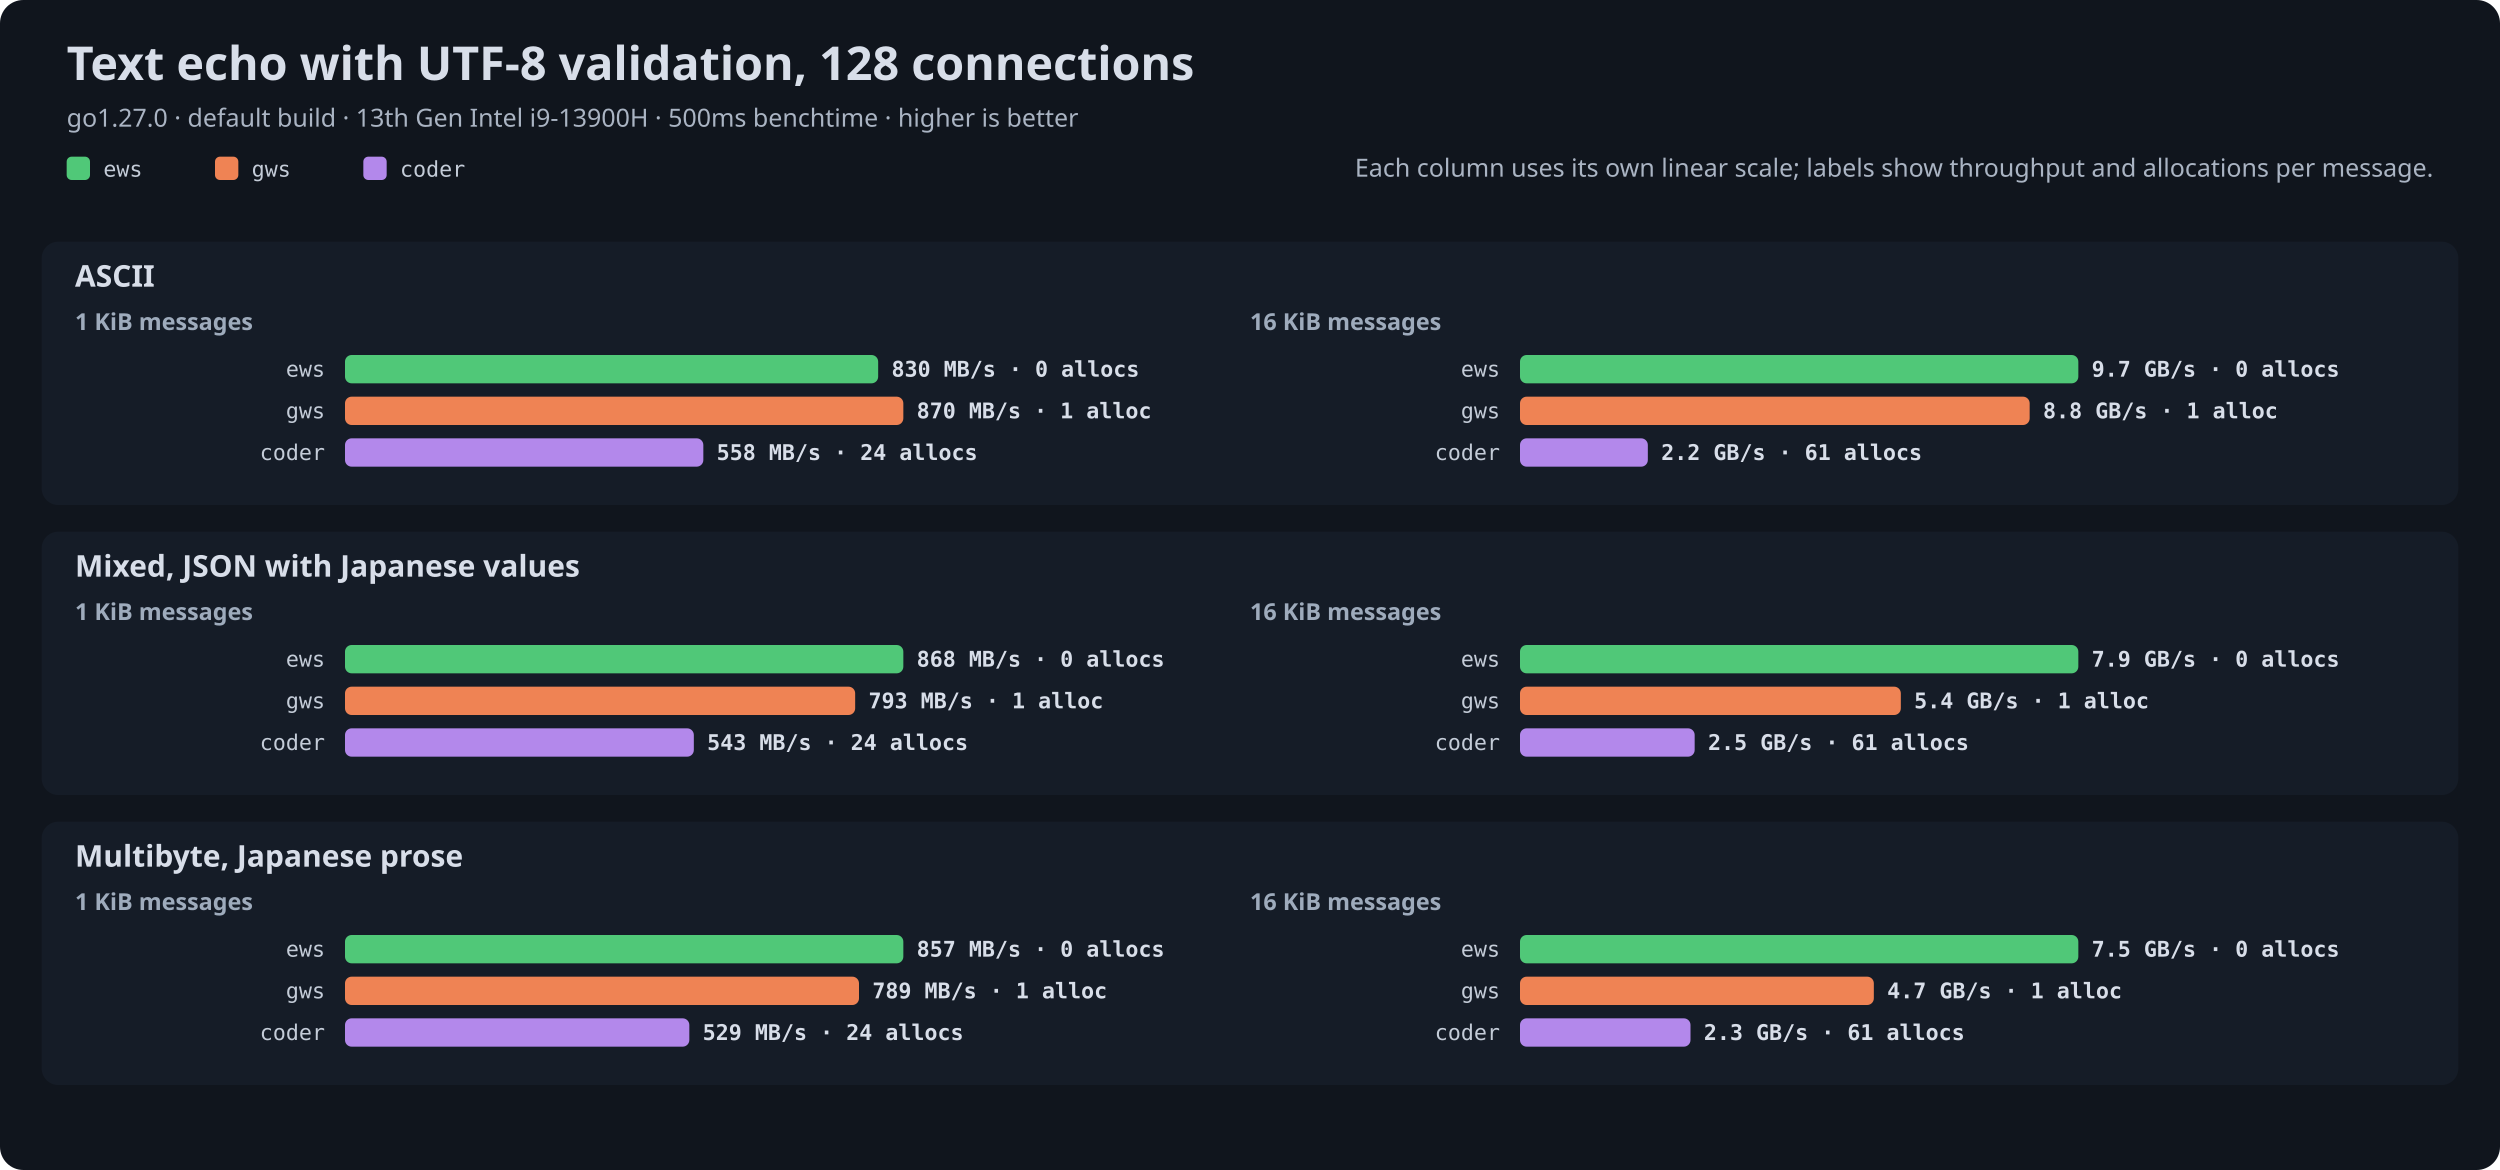
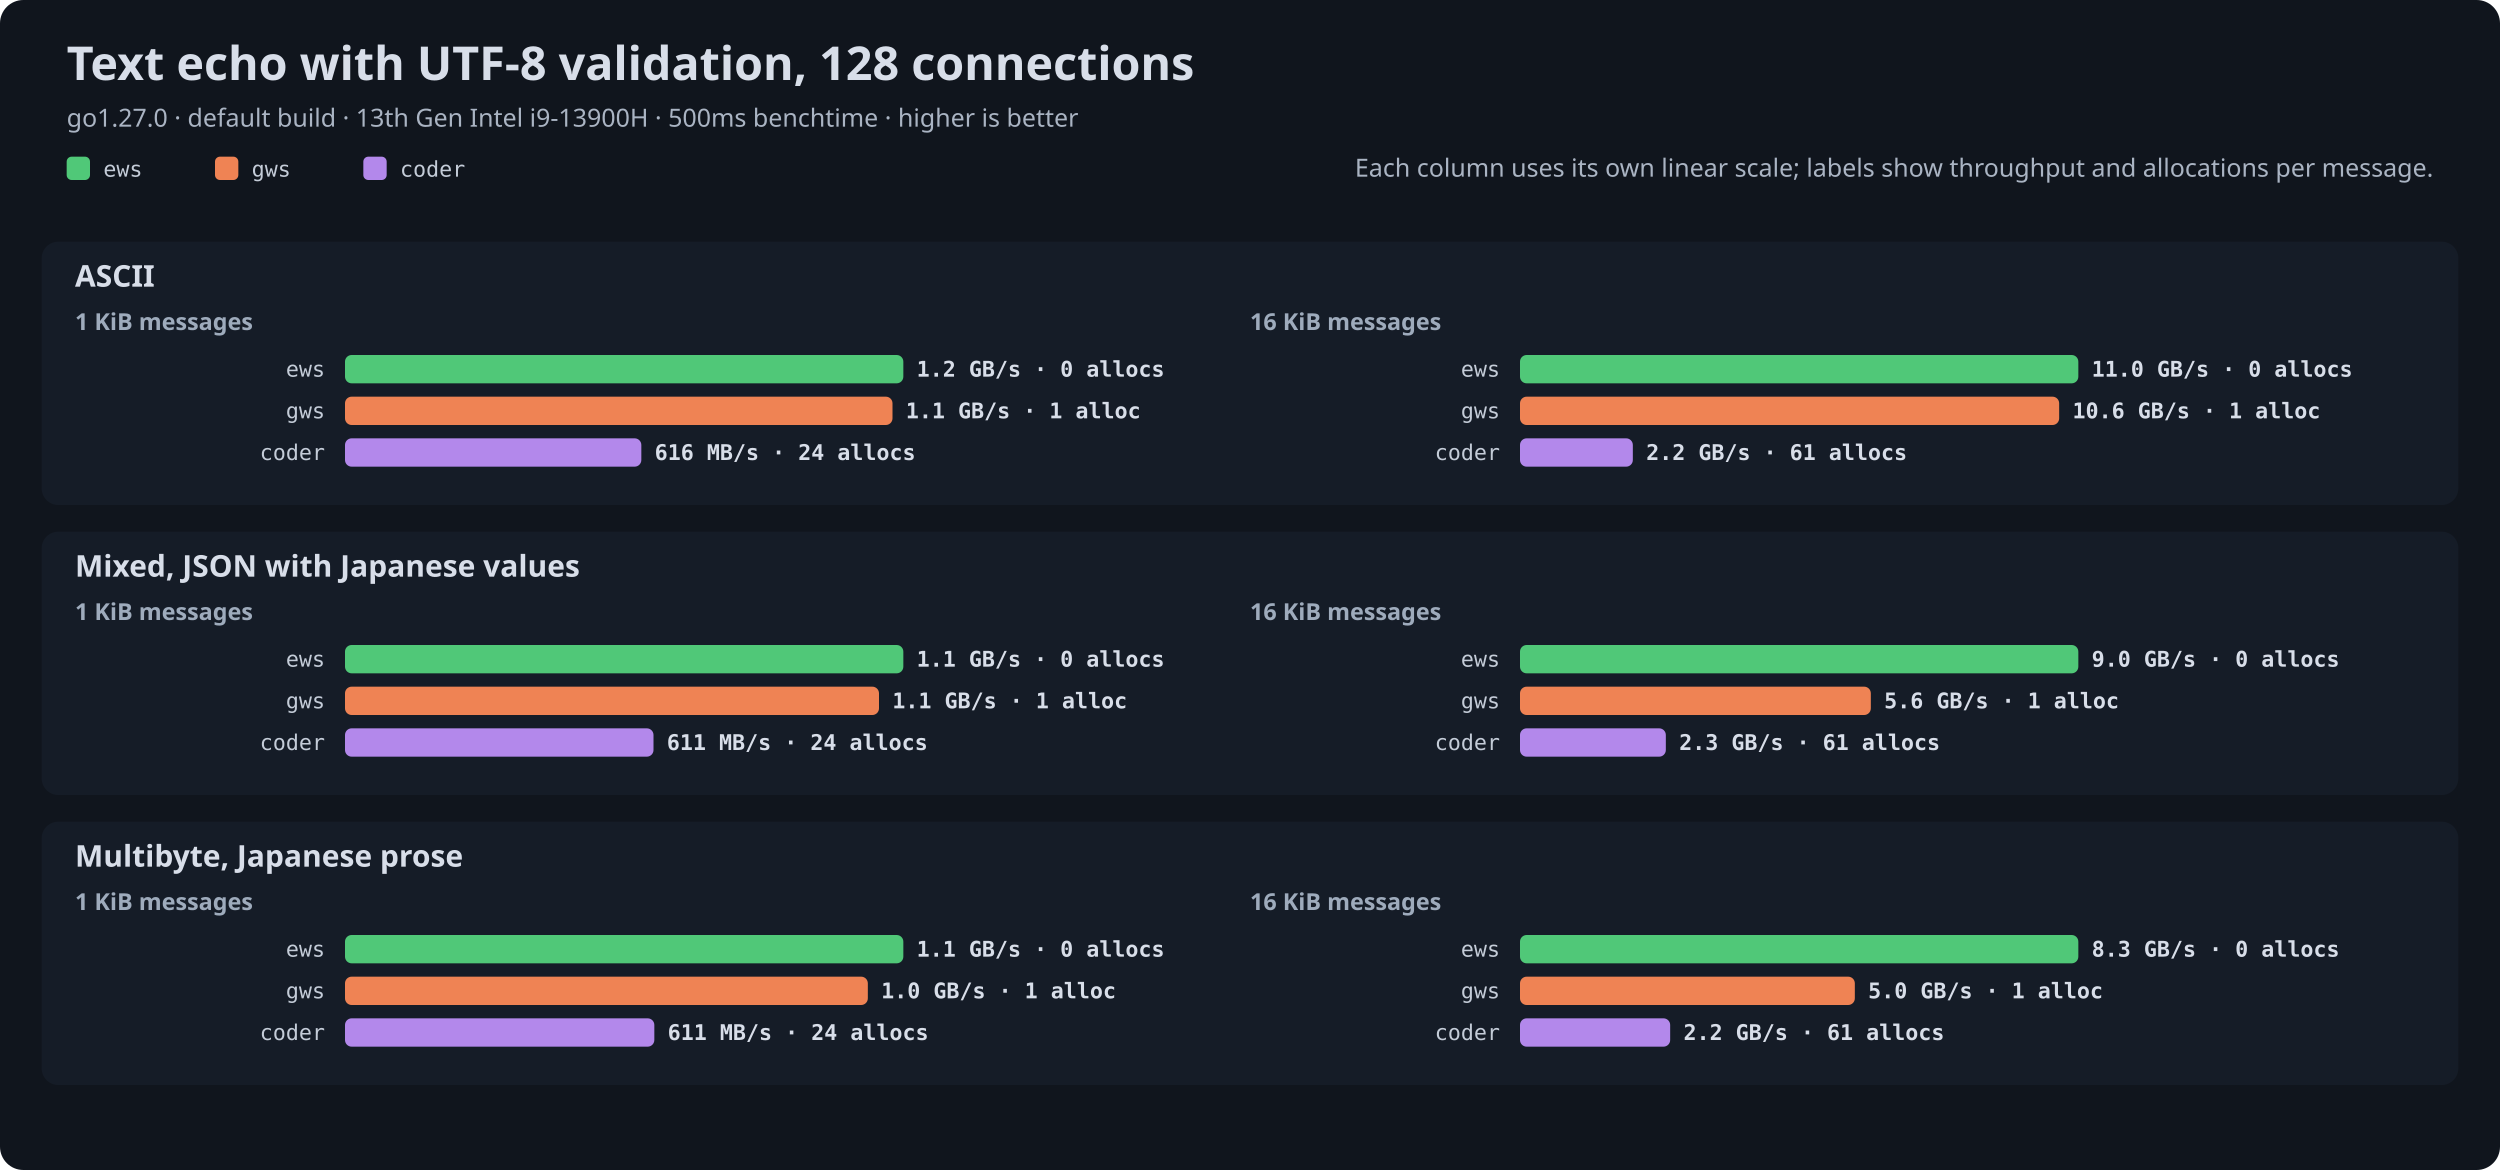
<svg xmlns="http://www.w3.org/2000/svg" width="1500" height="702" viewBox="0 0 1500 702" role="img" aria-labelledby="title desc">
  <style>text{font-family:ui-monospace,SFMono-Regular,Menlo,Consolas,monospace;fill:#d8dee9}.title{font-family:ui-sans-serif,system-ui,sans-serif;font-size:28px;font-weight:700}.subtitle{font-family:ui-sans-serif,system-ui,sans-serif;font-size:15px;fill:#aab4c3}.group{font-family:ui-sans-serif,system-ui,sans-serif;font-size:18px;font-weight:650}.contract{font-family:ui-sans-serif,system-ui,sans-serif;font-size:14px;font-weight:650;fill:#9eabbc}.series{font-size:13px;fill:#c4ccd8}.value{font-size:13px;font-weight:650}.panel{fill:#151c27}</style>
  <rect width="1500" height="702" rx="14" fill="#10151d" />
  <text class="title" x="40" y="48">Text echo with UTF-8 validation, 128 connections</text>
  <text class="subtitle" x="40" y="76">go1.27.0 · default build · 13th Gen Intel i9-13900H · 500ms benchtime · higher is better</text>
  <rect x="40" y="94" width="14" height="14" rx="3" fill="#50c878" />
  <text class="series" x="62" y="106">ews</text>
  <rect x="129" y="94" width="14" height="14" rx="3" fill="#ef8354" />
  <text class="series" x="151" y="106">gws</text>
  <rect x="218" y="94" width="14" height="14" rx="3" fill="#b388eb" />
  <text class="series" x="240" y="106">coder</text>
  <text class="subtitle" x="1460" y="106" text-anchor="end">Each column uses its own linear scale; labels show throughput and allocations per message.</text>
  <g transform="translate(0,145)">
    <rect class="panel" x="25" y="0" width="1450" height="158" rx="10" />
    <text class="group" x="45" y="27">ASCII</text>
    <text class="contract" x="45" y="53">1 KiB messages</text>
    <text class="series" x="195" y="81" text-anchor="end">ews</text>
-     <rect x="207" y="68" width="319.9" height="17" rx="4" fill="#50c878" />
-     <text class="value" x="534.9" y="81">830 MB/s · 0 allocs</text>
+     <rect x="207" y="68" width="335.0" height="17" rx="4" fill="#50c878" />
+     <text class="value" x="550.0" y="81">1.2 GB/s · 0 allocs</text>
    <text class="series" x="195" y="106" text-anchor="end">gws</text>
-     <rect x="207" y="93" width="335.0" height="17" rx="4" fill="#ef8354" />
-     <text class="value" x="550.0" y="106">870 MB/s · 1 alloc</text>
+     <rect x="207" y="93" width="328.5" height="17" rx="4" fill="#ef8354" />
+     <text class="value" x="543.5" y="106">1.1 GB/s · 1 alloc</text>
    <text class="series" x="195" y="131" text-anchor="end">coder</text>
-     <rect x="207" y="118" width="215.0" height="17" rx="4" fill="#b388eb" />
-     <text class="value" x="430.0" y="131">558 MB/s · 24 allocs</text>
+     <rect x="207" y="118" width="177.8" height="17" rx="4" fill="#b388eb" />
+     <text class="value" x="392.8" y="131">616 MB/s · 24 allocs</text>
    <text class="contract" x="750" y="53">16 KiB messages</text>
    <text class="series" x="900" y="81" text-anchor="end">ews</text>
    <rect x="912" y="68" width="335.0" height="17" rx="4" fill="#50c878" />
-     <text class="value" x="1255.0" y="81">9.7 GB/s · 0 allocs</text>
+     <text class="value" x="1255.0" y="81">11.0 GB/s · 0 allocs</text>
    <text class="series" x="900" y="106" text-anchor="end">gws</text>
-     <rect x="912" y="93" width="305.8" height="17" rx="4" fill="#ef8354" />
-     <text class="value" x="1225.8" y="106">8.8 GB/s · 1 alloc</text>
+     <rect x="912" y="93" width="323.5" height="17" rx="4" fill="#ef8354" />
+     <text class="value" x="1243.5" y="106">10.6 GB/s · 1 alloc</text>
    <text class="series" x="900" y="131" text-anchor="end">coder</text>
-     <rect x="912" y="118" width="76.7" height="17" rx="4" fill="#b388eb" />
-     <text class="value" x="996.7" y="131">2.2 GB/s · 61 allocs</text>
+     <rect x="912" y="118" width="67.7" height="17" rx="4" fill="#b388eb" />
+     <text class="value" x="987.7" y="131">2.2 GB/s · 61 allocs</text>
  </g>
  <g transform="translate(0,319)">
    <rect class="panel" x="25" y="0" width="1450" height="158" rx="10" />
    <text class="group" x="45" y="27">Mixed, JSON with Japanese values</text>
    <text class="contract" x="45" y="53">1 KiB messages</text>
    <text class="series" x="195" y="81" text-anchor="end">ews</text>
    <rect x="207" y="68" width="335.0" height="17" rx="4" fill="#50c878" />
-     <text class="value" x="550.0" y="81">868 MB/s · 0 allocs</text>
+     <text class="value" x="550.0" y="81">1.1 GB/s · 0 allocs</text>
    <text class="series" x="195" y="106" text-anchor="end">gws</text>
-     <rect x="207" y="93" width="306.1" height="17" rx="4" fill="#ef8354" />
-     <text class="value" x="521.1" y="106">793 MB/s · 1 alloc</text>
+     <rect x="207" y="93" width="320.4" height="17" rx="4" fill="#ef8354" />
+     <text class="value" x="535.4" y="106">1.1 GB/s · 1 alloc</text>
    <text class="series" x="195" y="131" text-anchor="end">coder</text>
-     <rect x="207" y="118" width="209.3" height="17" rx="4" fill="#b388eb" />
-     <text class="value" x="424.3" y="131">543 MB/s · 24 allocs</text>
+     <rect x="207" y="118" width="185.1" height="17" rx="4" fill="#b388eb" />
+     <text class="value" x="400.1" y="131">611 MB/s · 24 allocs</text>
    <text class="contract" x="750" y="53">16 KiB messages</text>
    <text class="series" x="900" y="81" text-anchor="end">ews</text>
    <rect x="912" y="68" width="335.0" height="17" rx="4" fill="#50c878" />
-     <text class="value" x="1255.0" y="81">7.9 GB/s · 0 allocs</text>
+     <text class="value" x="1255.0" y="81">9.0 GB/s · 0 allocs</text>
    <text class="series" x="900" y="106" text-anchor="end">gws</text>
-     <rect x="912" y="93" width="228.5" height="17" rx="4" fill="#ef8354" />
-     <text class="value" x="1148.5" y="106">5.4 GB/s · 1 alloc</text>
+     <rect x="912" y="93" width="210.5" height="17" rx="4" fill="#ef8354" />
+     <text class="value" x="1130.5" y="106">5.6 GB/s · 1 alloc</text>
    <text class="series" x="900" y="131" text-anchor="end">coder</text>
-     <rect x="912" y="118" width="104.8" height="17" rx="4" fill="#b388eb" />
-     <text class="value" x="1024.8" y="131">2.5 GB/s · 61 allocs</text>
+     <rect x="912" y="118" width="87.5" height="17" rx="4" fill="#b388eb" />
+     <text class="value" x="1007.5" y="131">2.3 GB/s · 61 allocs</text>
  </g>
  <g transform="translate(0,493)">
    <rect class="panel" x="25" y="0" width="1450" height="158" rx="10" />
    <text class="group" x="45" y="27">Multibyte, Japanese prose</text>
    <text class="contract" x="45" y="53">1 KiB messages</text>
    <text class="series" x="195" y="81" text-anchor="end">ews</text>
    <rect x="207" y="68" width="335.0" height="17" rx="4" fill="#50c878" />
-     <text class="value" x="550.0" y="81">857 MB/s · 0 allocs</text>
+     <text class="value" x="550.0" y="81">1.1 GB/s · 0 allocs</text>
    <text class="series" x="195" y="106" text-anchor="end">gws</text>
-     <rect x="207" y="93" width="308.4" height="17" rx="4" fill="#ef8354" />
-     <text class="value" x="523.4" y="106">789 MB/s · 1 alloc</text>
+     <rect x="207" y="93" width="313.7" height="17" rx="4" fill="#ef8354" />
+     <text class="value" x="528.7" y="106">1.0 GB/s · 1 alloc</text>
    <text class="series" x="195" y="131" text-anchor="end">coder</text>
-     <rect x="207" y="118" width="206.6" height="17" rx="4" fill="#b388eb" />
-     <text class="value" x="421.6" y="131">529 MB/s · 24 allocs</text>
+     <rect x="207" y="118" width="185.6" height="17" rx="4" fill="#b388eb" />
+     <text class="value" x="400.6" y="131">611 MB/s · 24 allocs</text>
    <text class="contract" x="750" y="53">16 KiB messages</text>
    <text class="series" x="900" y="81" text-anchor="end">ews</text>
    <rect x="912" y="68" width="335.0" height="17" rx="4" fill="#50c878" />
-     <text class="value" x="1255.0" y="81">7.5 GB/s · 0 allocs</text>
+     <text class="value" x="1255.0" y="81">8.3 GB/s · 0 allocs</text>
    <text class="series" x="900" y="106" text-anchor="end">gws</text>
-     <rect x="912" y="93" width="212.3" height="17" rx="4" fill="#ef8354" />
-     <text class="value" x="1132.3" y="106">4.7 GB/s · 1 alloc</text>
+     <rect x="912" y="93" width="200.9" height="17" rx="4" fill="#ef8354" />
+     <text class="value" x="1120.9" y="106">5.0 GB/s · 1 alloc</text>
    <text class="series" x="900" y="131" text-anchor="end">coder</text>
-     <rect x="912" y="118" width="102.3" height="17" rx="4" fill="#b388eb" />
-     <text class="value" x="1022.3" y="131">2.3 GB/s · 61 allocs</text>
+     <rect x="912" y="118" width="90.1" height="17" rx="4" fill="#b388eb" />
+     <text class="value" x="1010.1" y="131">2.2 GB/s · 61 allocs</text>
  </g>
</svg>
